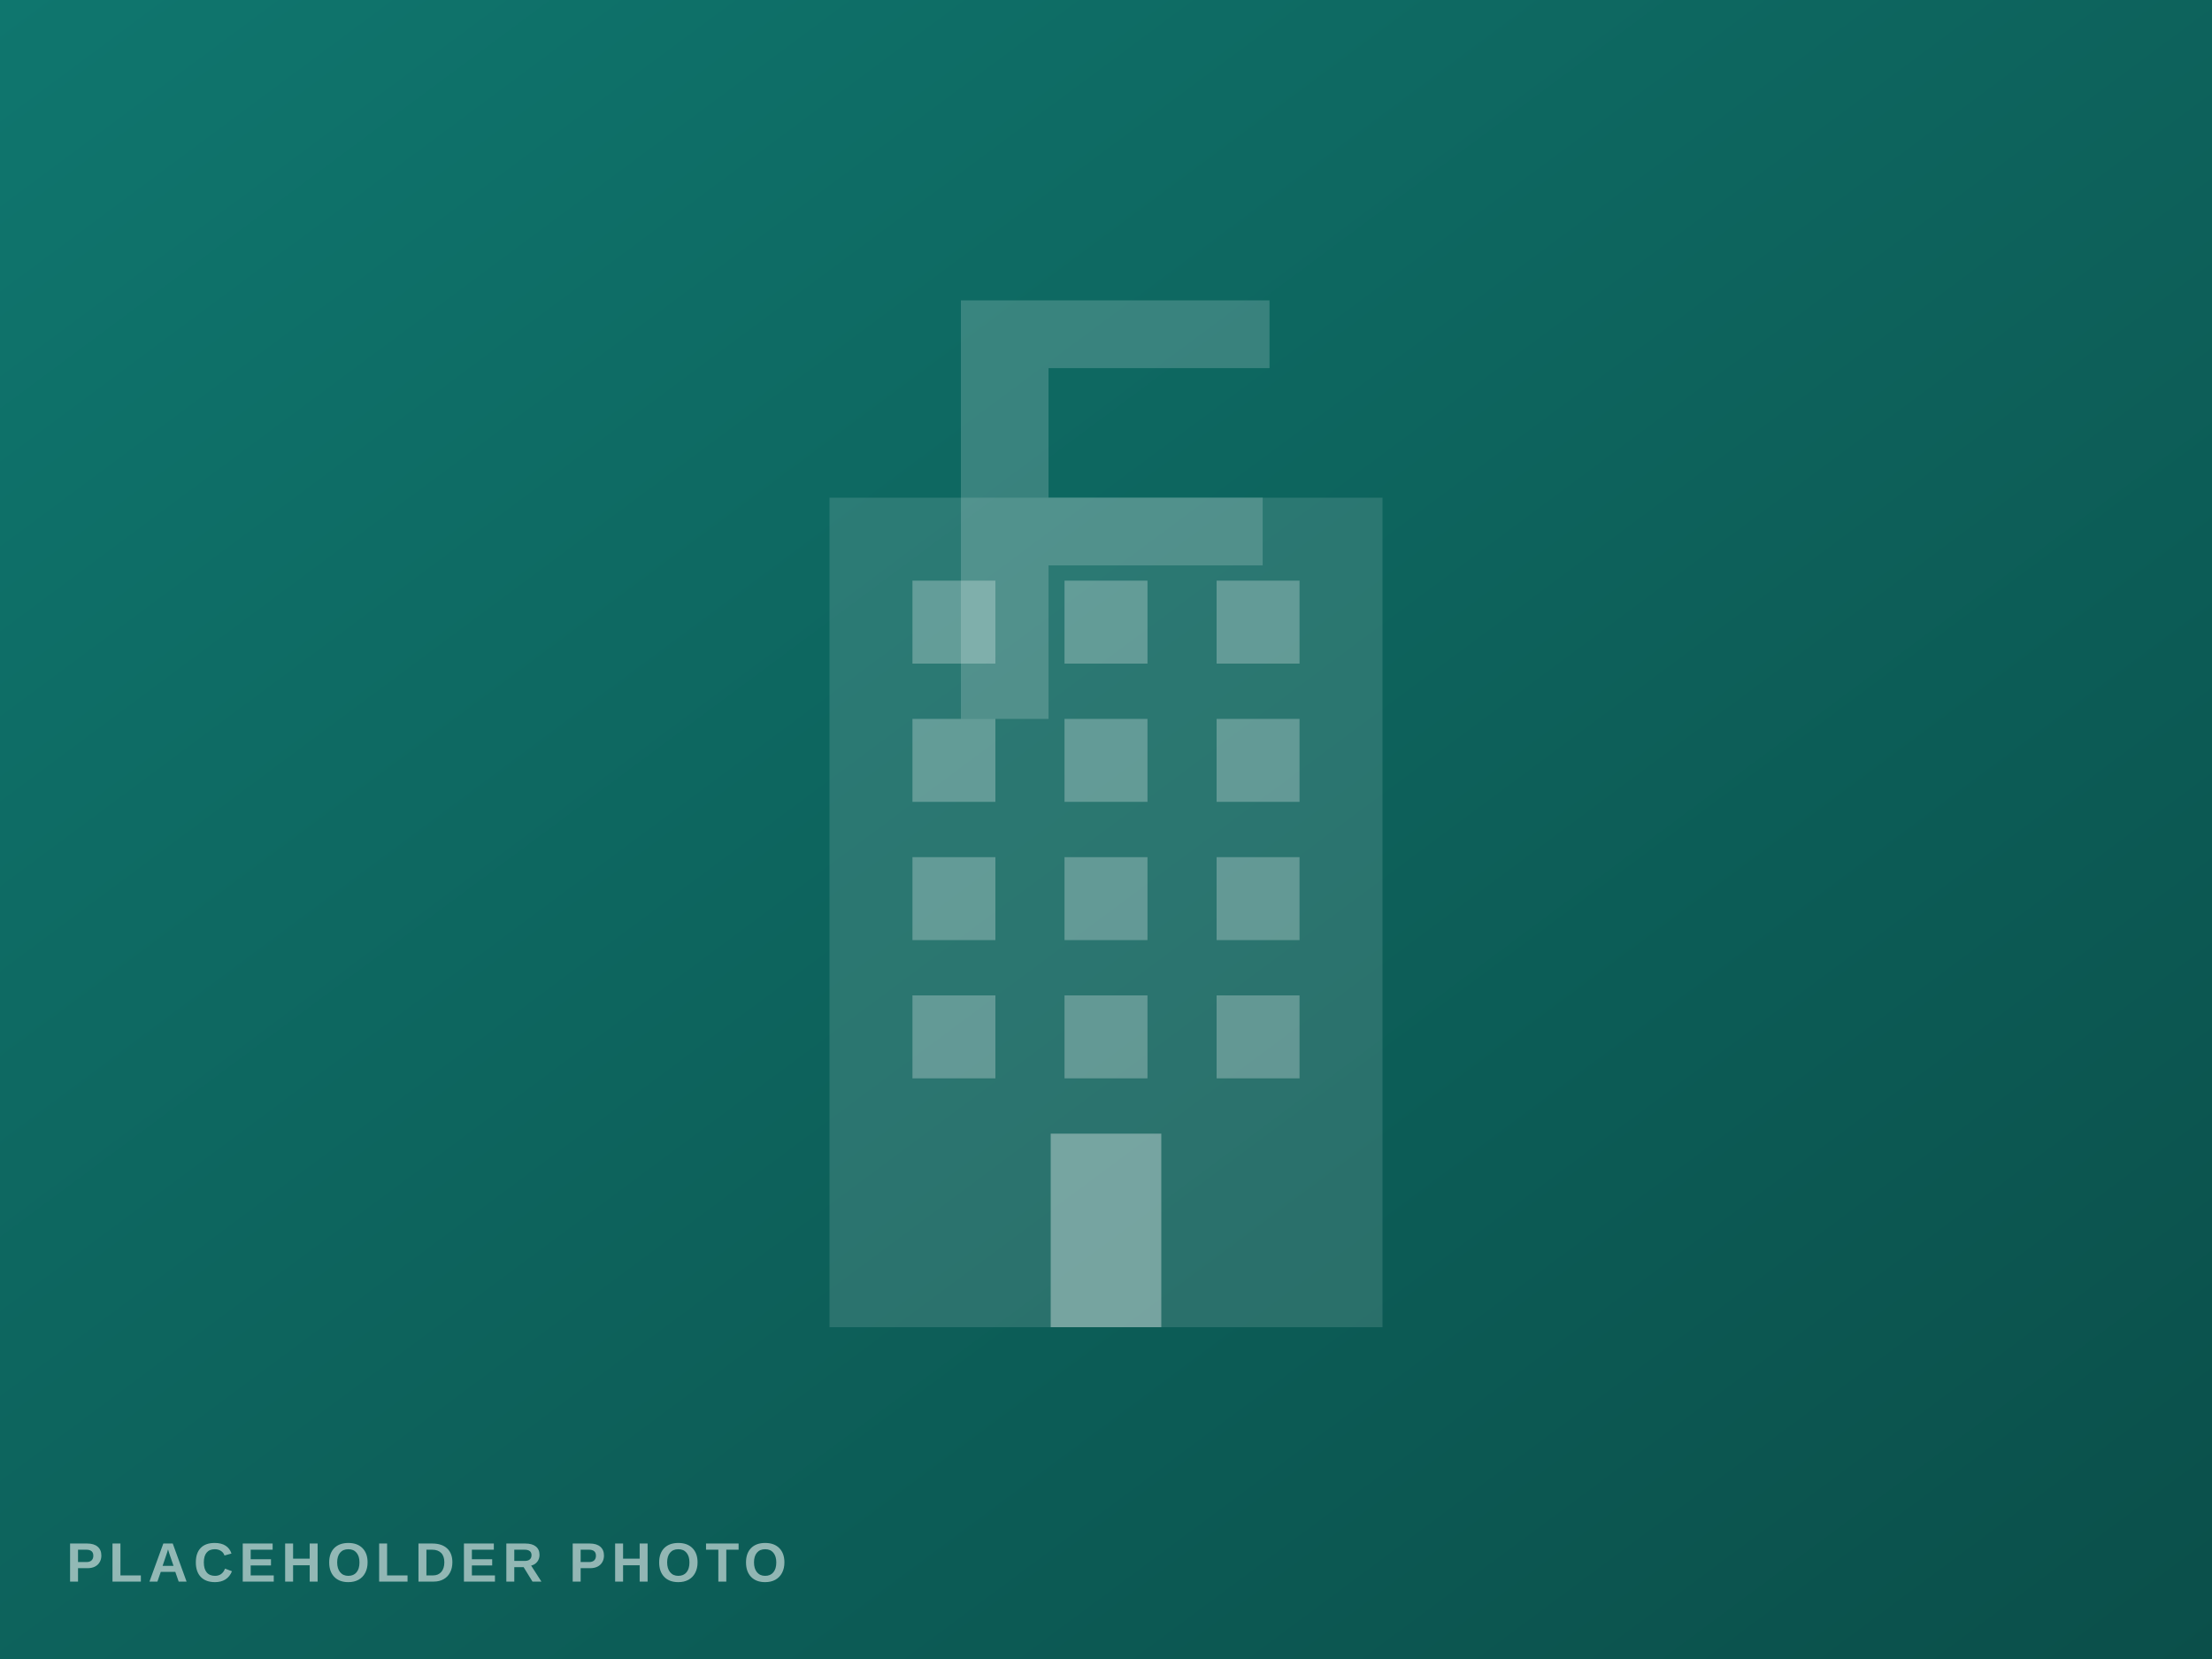
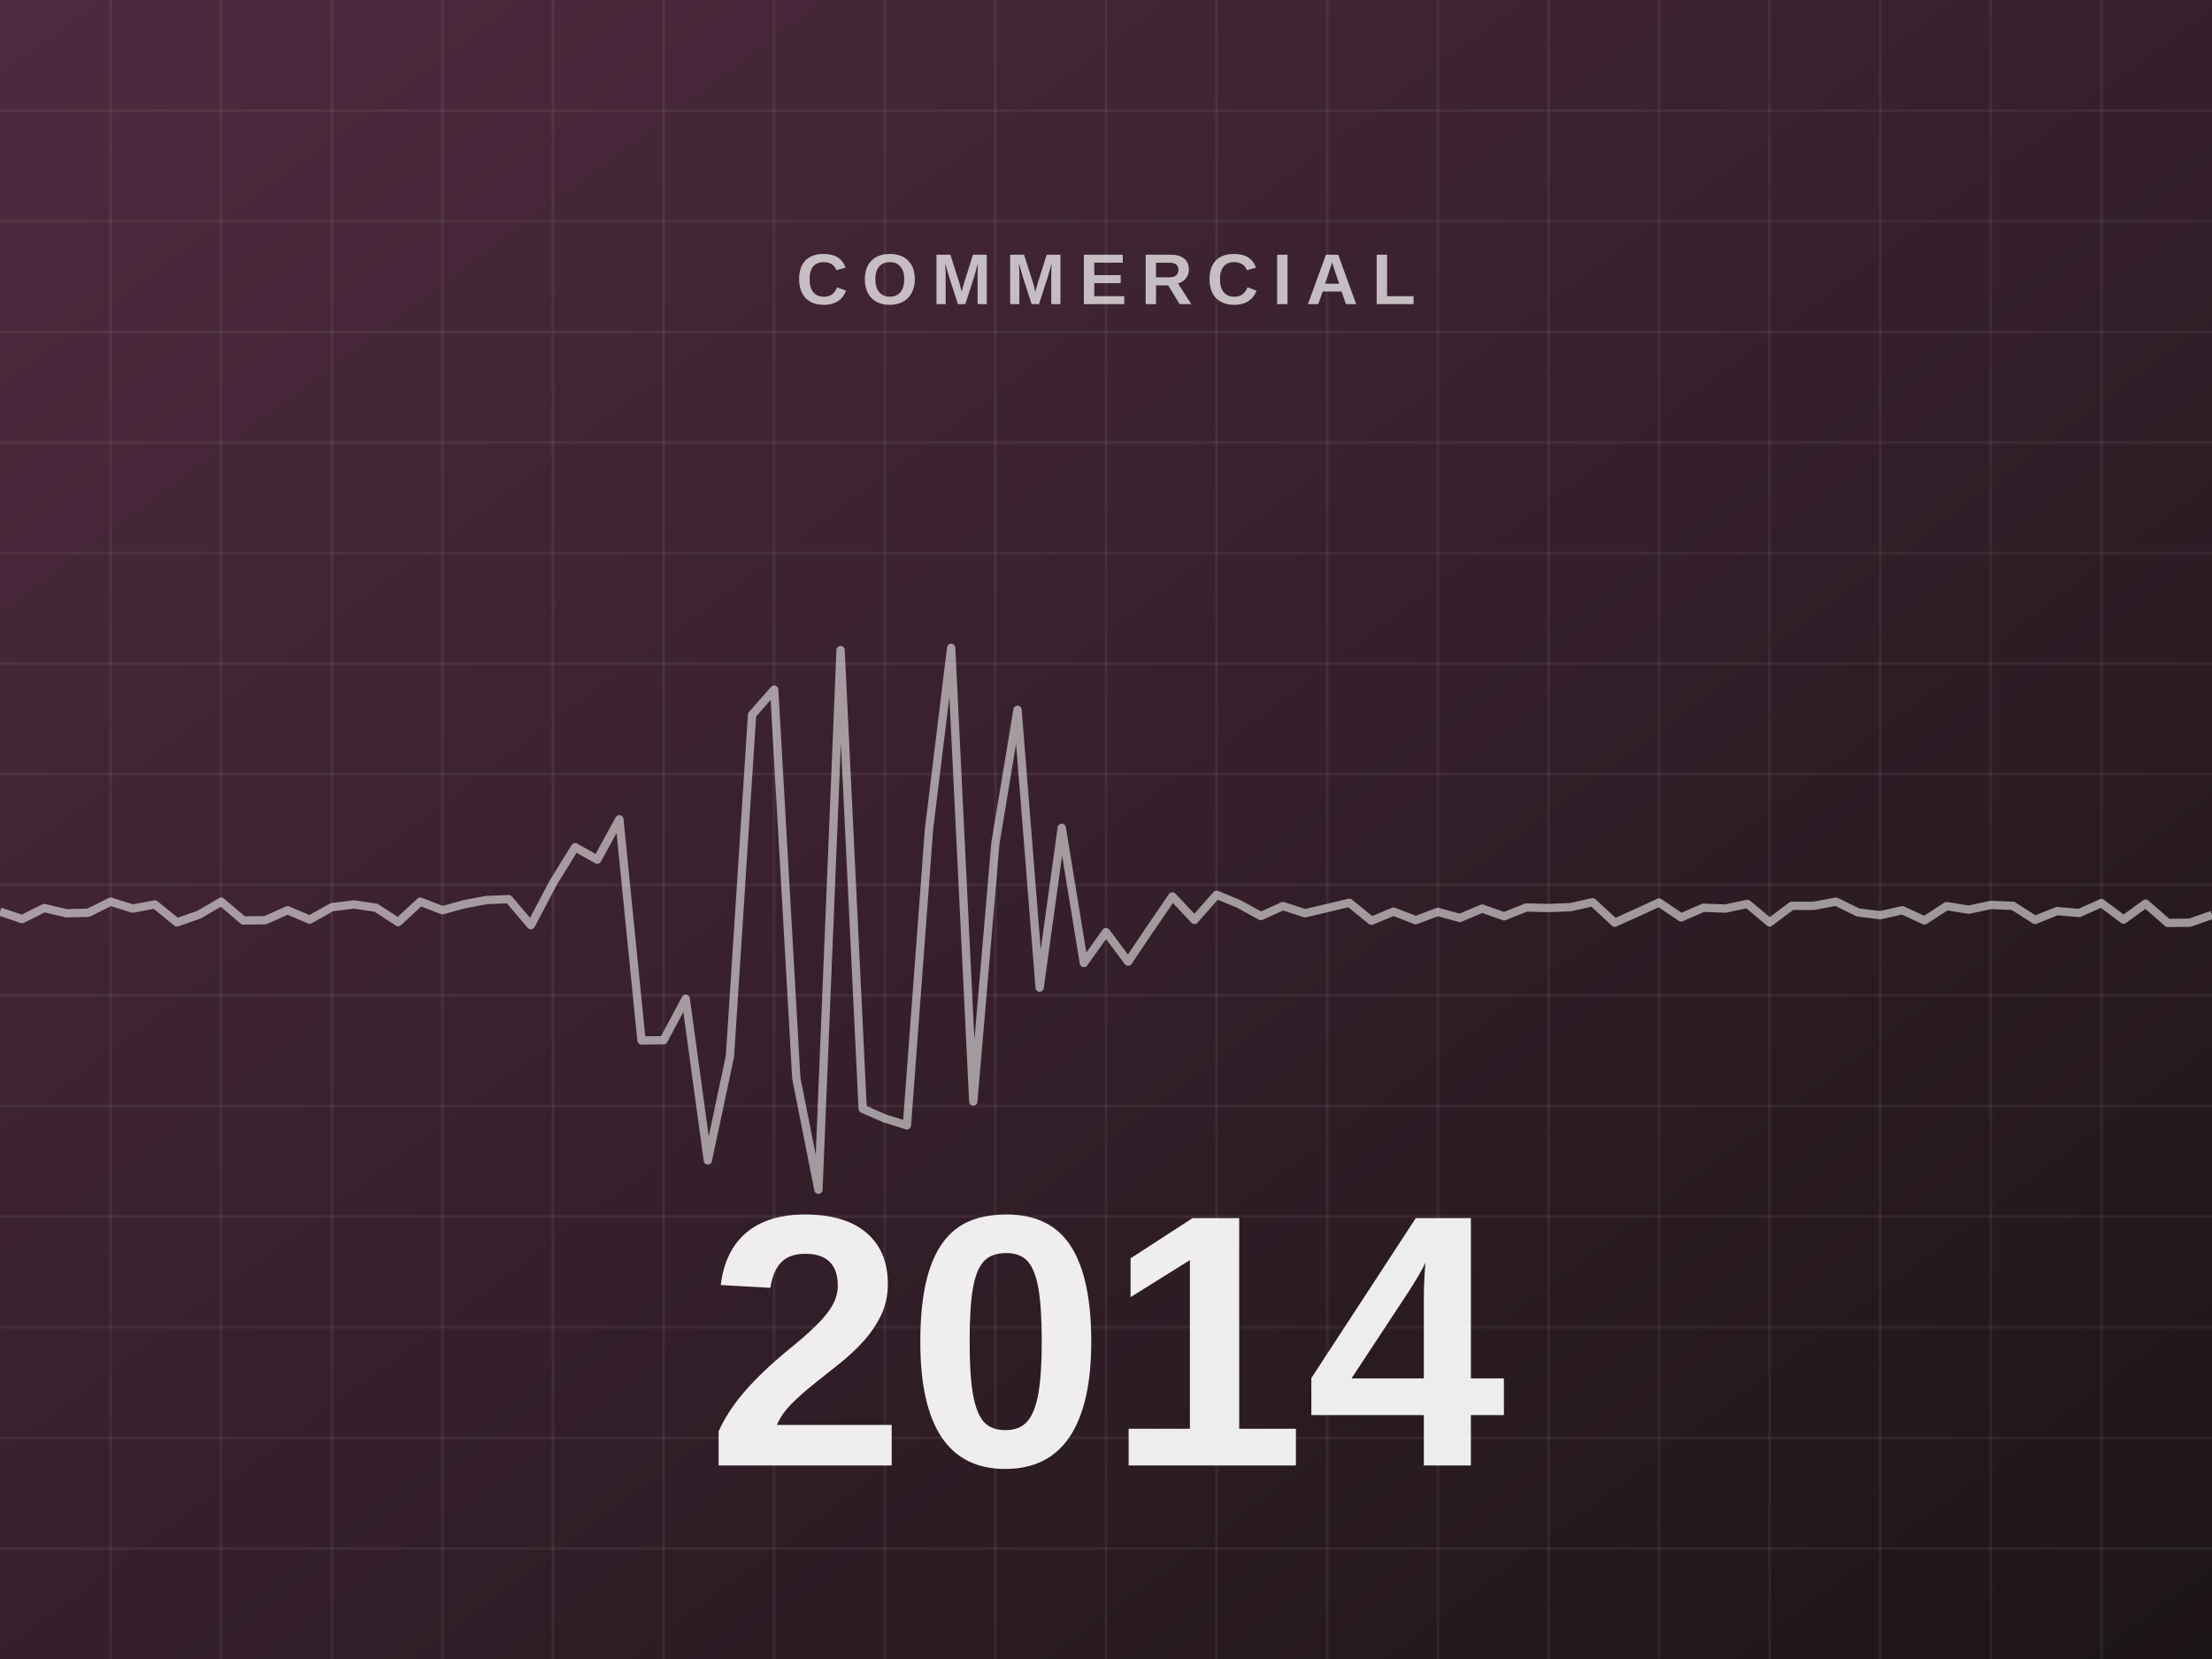
- <svg xmlns="http://www.w3.org/2000/svg" viewBox="0 0 800 600" role="img" aria-label="Placeholder image for Forte Health">
+ <svg xmlns="http://www.w3.org/2000/svg" viewBox="0 0 800 600" role="img" aria-label="Illustration for Forte Health">
  <defs>
    <linearGradient id="g-forte-health" x1="0" y1="0" x2="1" y2="1">
-       <stop offset="0" stop-color="#0f766e" />
-       <stop offset="1" stop-color="#0b4f4a" />
+       <stop offset="0" stop-color="#4f2a3f" />
+       <stop offset="1" stop-color="#1c1517" />
    </linearGradient>
  </defs>
  <rect width="800" height="600" fill="url(#g-forte-health)" />
-   <g opacity="0.9">
-     <rect x="300" y="180" width="200" height="300" fill="white" fill-opacity="0.14" />
-     <rect x="330" y="210" width="30" height="30" fill="white" fill-opacity="0.3" />
-     <rect x="385" y="210" width="30" height="30" fill="white" fill-opacity="0.3" />
-     <rect x="440" y="210" width="30" height="30" fill="white" fill-opacity="0.3" />
-     <rect x="330" y="260" width="30" height="30" fill="white" fill-opacity="0.3" />
-     <rect x="385" y="260" width="30" height="30" fill="white" fill-opacity="0.3" />
-     <rect x="440" y="260" width="30" height="30" fill="white" fill-opacity="0.3" />
-     <rect x="330" y="310" width="30" height="30" fill="white" fill-opacity="0.3" />
-     <rect x="385" y="310" width="30" height="30" fill="white" fill-opacity="0.3" />
-     <rect x="440" y="310" width="30" height="30" fill="white" fill-opacity="0.3" />
-     <rect x="330" y="360" width="30" height="30" fill="white" fill-opacity="0.3" />
-     <rect x="385" y="360" width="30" height="30" fill="white" fill-opacity="0.3" />
-     <rect x="440" y="360" width="30" height="30" fill="white" fill-opacity="0.3" />
-     <rect x="380" y="410" width="40" height="70" fill="white" fill-opacity="0.4" />
+   <g stroke="white" stroke-opacity="0.06" stroke-width="1">
+     <line x1="40" y1="0" x2="40" y2="600" />
+     <line x1="80" y1="0" x2="80" y2="600" />
+     <line x1="120" y1="0" x2="120" y2="600" />
+     <line x1="160" y1="0" x2="160" y2="600" />
+     <line x1="200" y1="0" x2="200" y2="600" />
+     <line x1="240" y1="0" x2="240" y2="600" />
+     <line x1="280" y1="0" x2="280" y2="600" />
+     <line x1="320" y1="0" x2="320" y2="600" />
+     <line x1="360" y1="0" x2="360" y2="600" />
+     <line x1="400" y1="0" x2="400" y2="600" />
+     <line x1="440" y1="0" x2="440" y2="600" />
+     <line x1="480" y1="0" x2="480" y2="600" />
+     <line x1="520" y1="0" x2="520" y2="600" />
+     <line x1="560" y1="0" x2="560" y2="600" />
+     <line x1="600" y1="0" x2="600" y2="600" />
+     <line x1="640" y1="0" x2="640" y2="600" />
+     <line x1="680" y1="0" x2="680" y2="600" />
+     <line x1="720" y1="0" x2="720" y2="600" />
+     <line x1="760" y1="0" x2="760" y2="600" />
+     <line x1="0" y1="40" x2="800" y2="40" />
+     <line x1="0" y1="80" x2="800" y2="80" />
+     <line x1="0" y1="120" x2="800" y2="120" />
+     <line x1="0" y1="160" x2="800" y2="160" />
+     <line x1="0" y1="200" x2="800" y2="200" />
+     <line x1="0" y1="240" x2="800" y2="240" />
+     <line x1="0" y1="280" x2="800" y2="280" />
+     <line x1="0" y1="320" x2="800" y2="320" />
+     <line x1="0" y1="360" x2="800" y2="360" />
+     <line x1="0" y1="400" x2="800" y2="400" />
+     <line x1="0" y1="440" x2="800" y2="440" />
+     <line x1="0" y1="480" x2="800" y2="480" />
+     <line x1="0" y1="520" x2="800" y2="520" />
+     <line x1="0" y1="560" x2="800" y2="560" />
  </g>
-   <text x="400" y="260" text-anchor="middle" font-family="DM Sans, Arial, sans-serif" font-size="220" font-weight="900" fill="white" fill-opacity="0.18">F</text>
-   <text x="24" y="572" font-family="Arial, sans-serif" font-size="20" font-weight="700" letter-spacing="2" fill="white" fill-opacity="0.55">PLACEHOLDER PHOTO</text>
+   <polyline points="0,329.7 8,332.4 16,328.4 24,330.3 32,330.1 40,326.1 48,328.6 56,327.1 64,333.6 72,330.8 80,326.1 88,332.9 96,332.8 104,329.2 112,332.6 120,328.1 128,327.1 136,328.3 144,333.5 152,326.1 160,329.2 168,327.0 176,325.5 184,325.2 192,334.6 200,319.4 208,306.4 216,310.9 224,296.3 232,376.3 240,376.2 248,361.2 256,419.7 264,382.0 272,258.5 280,249.4 288,390.0 296,430.3 304,235.1 312,401.0 320,404.5 328,407.0 336,299.8 344,234.3 352,398.4 360,305.0 368,256.7 376,357.2 384,299.4 392,348.3 400,337.1 408,347.8 416,335.9 424,324.2 432,332.7 440,323.6 448,326.9 456,331.3 464,327.7 472,330.3 480,328.4 488,326.5 496,333.0 504,329.7 512,332.8 520,329.8 528,332.0 536,328.6 544,331.4 552,328.2 560,328.4 568,328.1 576,326.3 584,333.7 592,330.1 600,326.4 608,331.8 616,328.3 624,328.6 632,326.9 640,333.6 648,327.6 656,327.6 664,326.1 672,330.0 680,331.0 688,329.2 696,332.9 704,327.7 712,329.0 720,327.3 728,327.6 736,332.7 744,329.5 752,330.2 760,326.6 768,332.6 776,326.8 784,333.8 792,333.7 800,330.9" fill="none" stroke="white" stroke-opacity="0.55" stroke-width="3" stroke-linejoin="round" />
+   <text x="400" y="110" text-anchor="middle" font-family="Montserrat, Arial, Helvetica, sans-serif" font-size="26" font-weight="700" letter-spacing="5" fill="white" fill-opacity="0.7">COMMERCIAL</text>
+   <text x="400" y="530" text-anchor="middle" font-family="Montserrat, Arial, Helvetica, sans-serif" font-size="130" font-weight="800" fill="white" fill-opacity="0.92">2014</text>
</svg>
